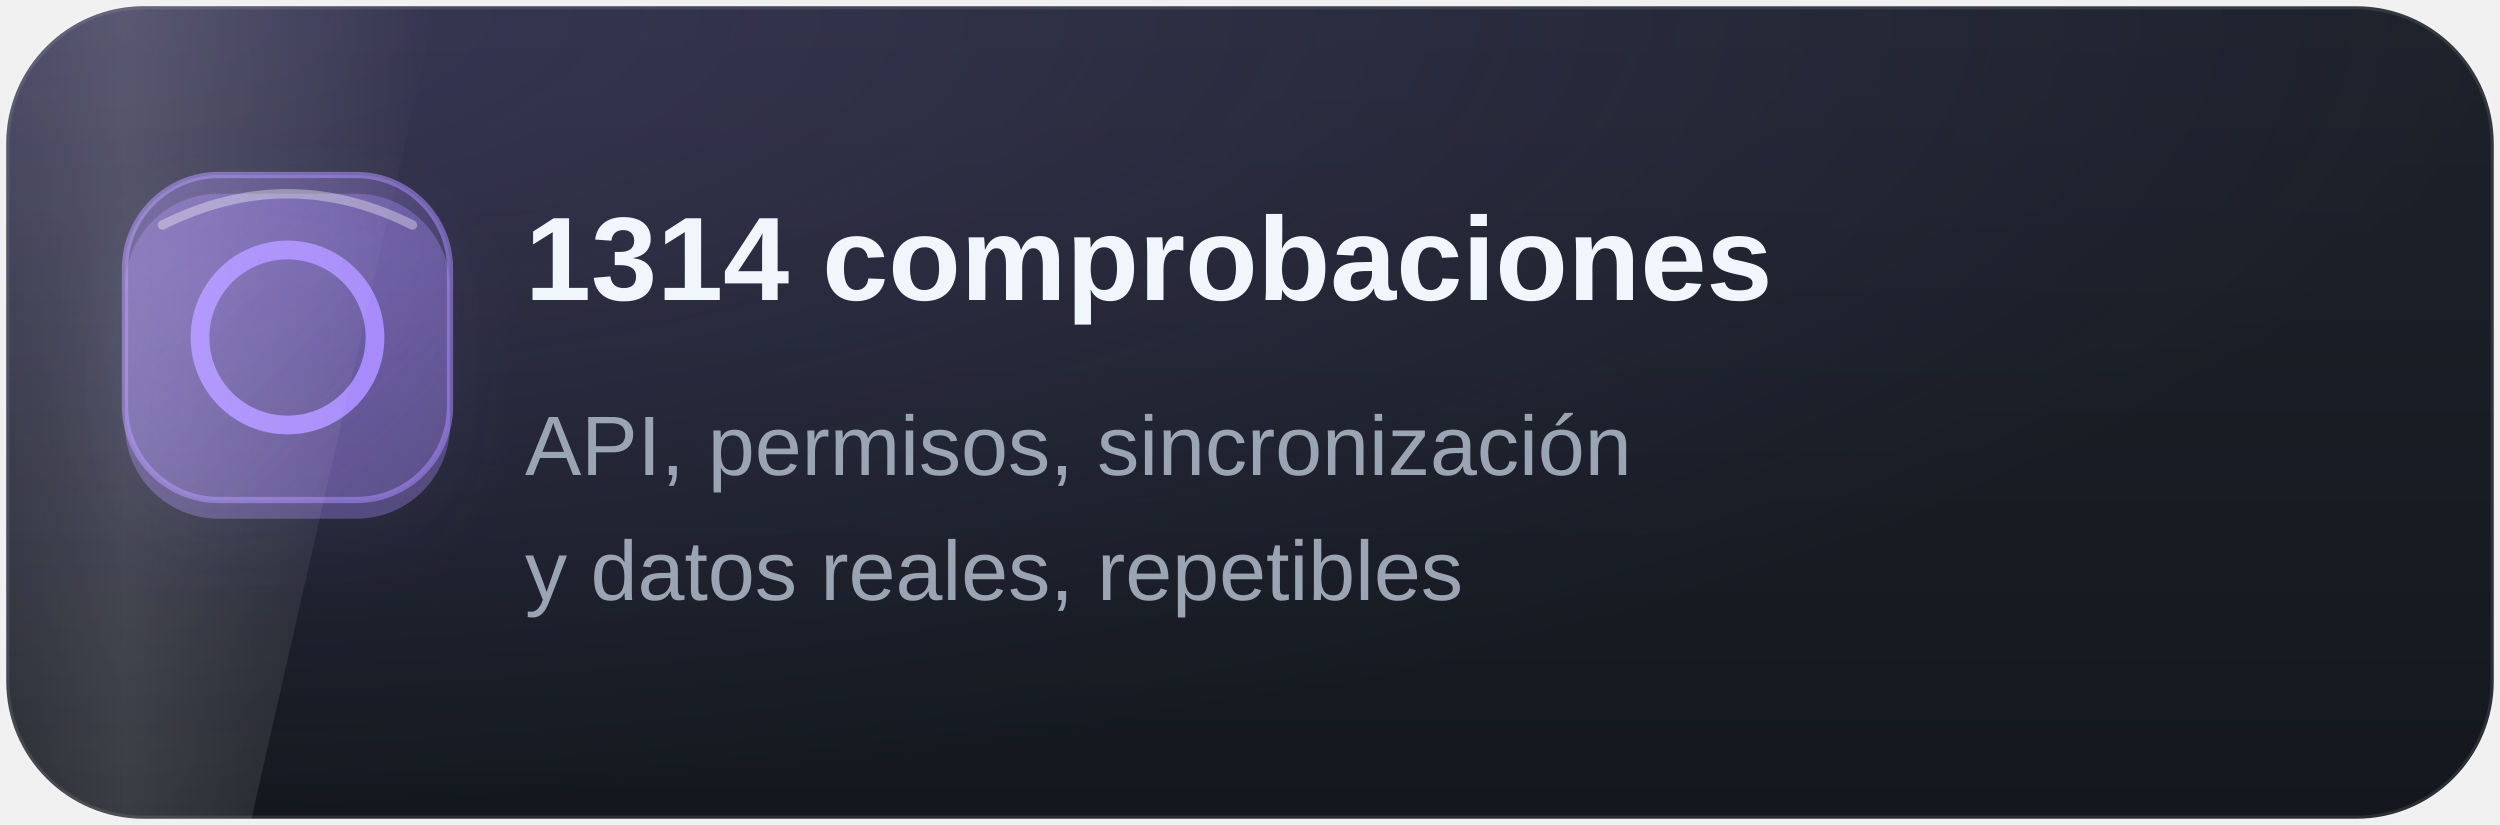
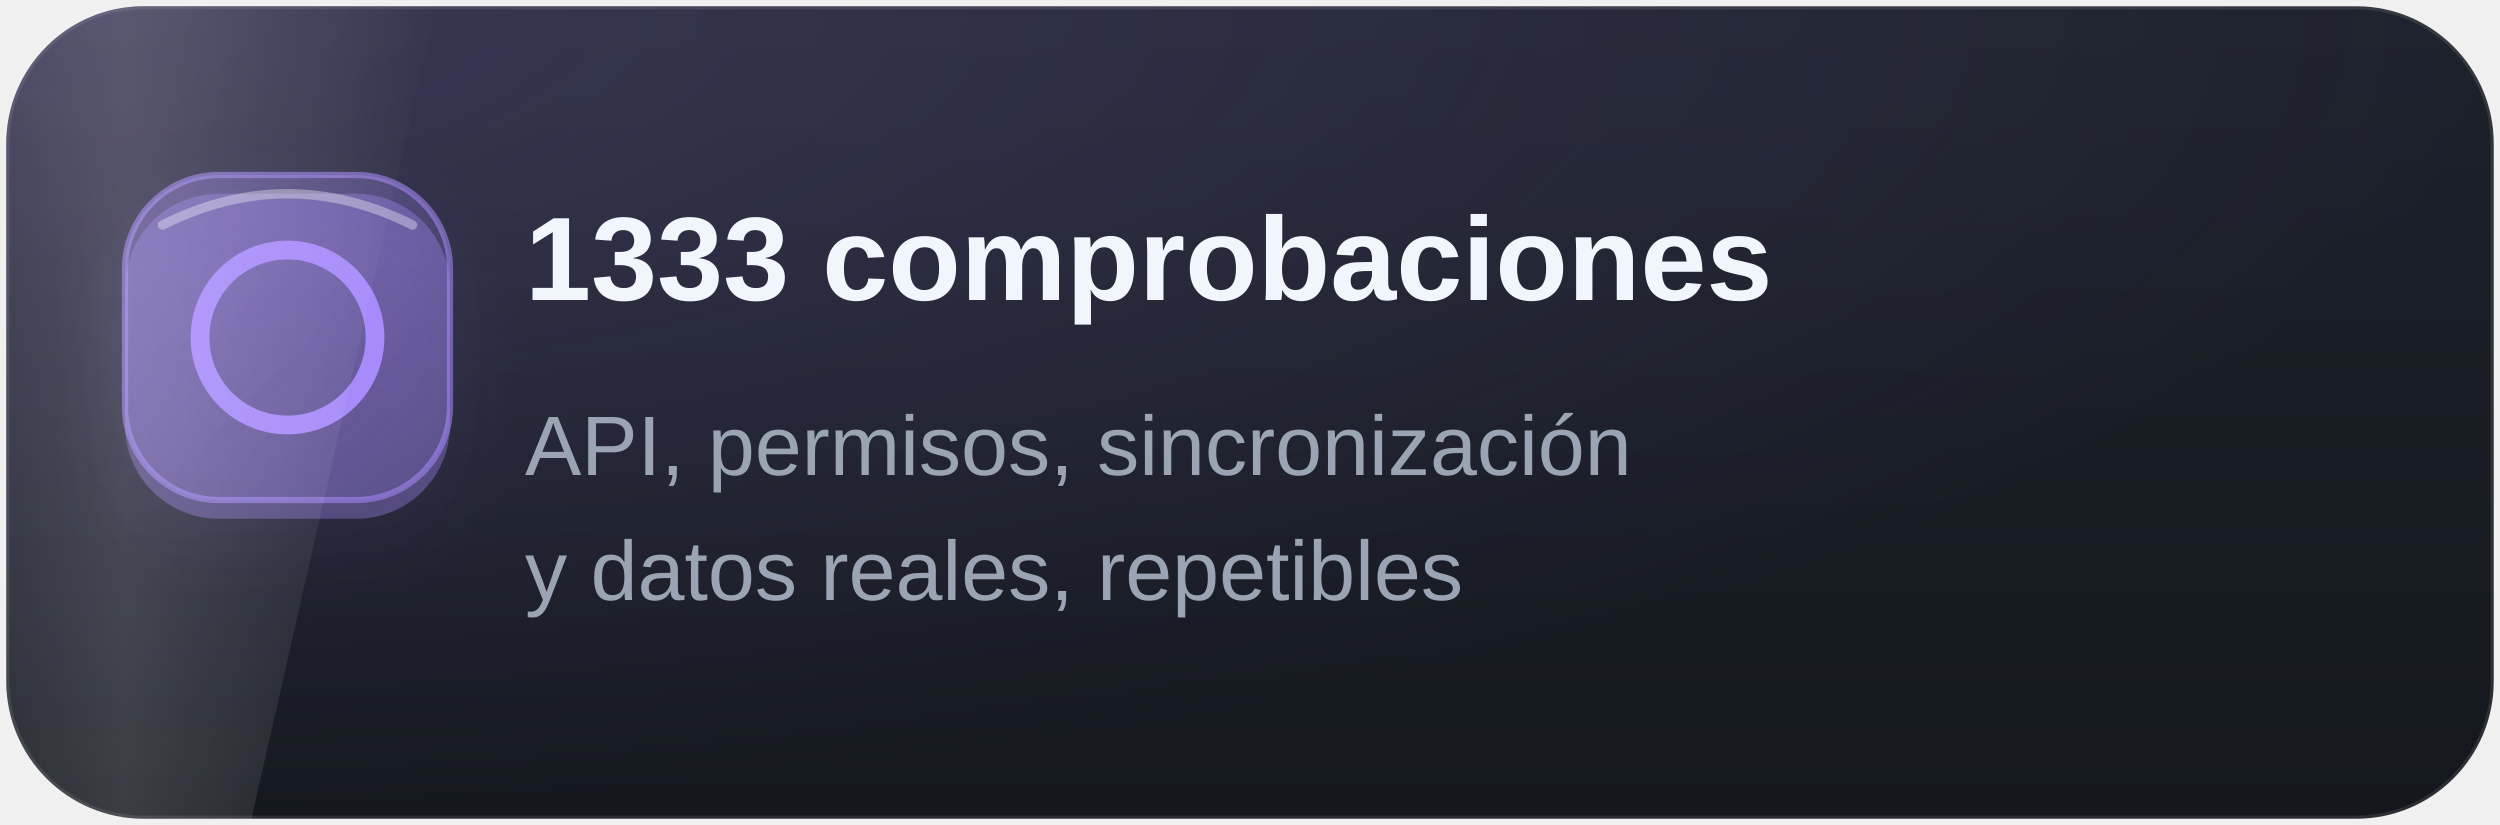
- <svg xmlns="http://www.w3.org/2000/svg" width="400" height="132" viewBox="0 0 400 132" role="img" aria-label="1314 comprobaciones">
+ <svg xmlns="http://www.w3.org/2000/svg" width="400" height="132" viewBox="0 0 400 132" role="img" aria-label="1333 comprobaciones">
  <defs>
    <linearGradient id="cg" x1="0" y1="0" x2="0" y2="1">
      <stop offset="0" stop-color="#1d222b" />
      <stop offset="1" stop-color="#14181e" />
    </linearGradient>
    <linearGradient id="ig" x1="0" y1="0" x2="1" y2="1">
      <stop offset="0" stop-color="#a78bfa" stop-opacity="0.38" />
      <stop offset="1" stop-color="#a78bfa" stop-opacity="0.08" />
    </linearGradient>
    <radialGradient id="glow" cx="0" cy="0" r="1">
      <stop offset="0" stop-color="#a78bfa" stop-opacity="0.22" />
      <stop offset="1" stop-color="#a78bfa" stop-opacity="0" />
    </radialGradient>
    <filter id="s" x="-20%" y="-20%" width="140%" height="160%">
      <feDropShadow dx="0" dy="6" stdDeviation="6" flood-color="#a78bfa" flood-opacity="0.35" />
    </filter>
    <linearGradient id="bri" x1="0" y1="0" x2="1" y2="0">
      <stop offset="0" stop-color="#fff" stop-opacity="0" />
      <stop offset="0.5" stop-color="#fff" stop-opacity="0.16" />
      <stop offset="1" stop-color="#fff" stop-opacity="0" />
    </linearGradient>
    <clipPath id="rec">
      <rect x="1" y="1" width="398" height="130" rx="22" />
    </clipPath>
    <style>
    .respira { animation: respira 4.5s ease-in-out 1.4s infinite; }
    .ico { animation: flota 3.8s ease-in-out 1.4s infinite; }
    .onda { fill: none; stroke: #a78bfa; stroke-width: 2; opacity: 0; transform-box: fill-box; transform-origin: center; animation: onda 3.2s ease-out 1.4s infinite; }
    .brillo { animation: barrido 6s ease-in-out 2.4s infinite; }
    .parpadeo { animation: parpadeo 2.4s ease-in-out 1.4s infinite; }
    .candado { transform-box: fill-box; transform-origin: 50% 100%; animation: candado 5s ease-in-out 1.4s infinite; }
    .rayo { stroke-dasharray: 100; animation: rayo 2.4s ease-in-out 1.4s infinite; }
    .trazo { stroke-dasharray: 100; stroke-dashoffset: 100; animation: trazo 4s ease-in-out 1.4s infinite; }
    .giro { stroke-dasharray: 100; animation: giro 4s ease-in-out 1.4s infinite; transform-box: fill-box; transform-origin: center; }
    .espera { animation: espera 3s ease-in-out 1.4s infinite; }
    .escudo { transform-box: fill-box; transform-origin: center; animation: escudo 3.2s ease-in-out 1.4s infinite; }
    .hoja { stroke-dasharray: 100; stroke-dashoffset: 100; animation: trazo 4.4s ease-in-out 1.4s infinite; }
    .lineas { animation: lineas 4.4s ease-in-out 1.4s infinite; }
    @keyframes respira { 0%, 100% { opacity: 0.6; } 50% { opacity: 1; } }
    @keyframes flota { 0%, 100% { transform: translateY(0); } 50% { transform: translateY(-2.5px); } }
    @keyframes onda { 0% { transform: scale(1); opacity: 0.55; } 70%, 100% { transform: scale(1.55); opacity: 0; } }
    @keyframes barrido { 0%, 55% { transform: translateX(-90px); } 100% { transform: translateX(520px); } }
    @keyframes parpadeo { 0%, 100% { opacity: 1; } 50% { opacity: 0.15; } }
    @keyframes candado { 0%, 70%, 100% { transform: translateY(0); } 80% { transform: translateY(-2px); } 90% { transform: translateY(0); } }
    @keyframes rayo { 0% { stroke-dashoffset: 100; opacity: 1; } 35%, 70% { stroke-dashoffset: 0; opacity: 1; } 85% { opacity: 0.25; } 100% { stroke-dashoffset: 0; opacity: 1; } }
    @keyframes trazo { 0%, 8% { stroke-dashoffset: 100; } 40%, 82% { stroke-dashoffset: 0; } 100% { stroke-dashoffset: -100; } }
    @keyframes giro { 0% { stroke-dashoffset: 100; } 45%, 100% { stroke-dashoffset: 0; } }
    @keyframes espera { 0%, 100% { opacity: 1; } 50% { opacity: 0.35; } }
    @keyframes escudo { 0%, 100% { transform: scale(1); } 50% { transform: scale(1.07); } }
    @keyframes lineas { 0%, 20% { opacity: 0.2; } 45%, 85% { opacity: 1; } 100% { opacity: 0.2; } }
    @media (prefers-reduced-motion: reduce) { *, *::before, *::after { animation: none !important; } .anim { display: none; } }
    </style>
  </defs>
  <rect x="1" y="1" width="398" height="130" rx="22" fill="url(#cg)" stroke="#ffffff" stroke-opacity="0.1" />
  <rect x="1" y="1" width="398" height="130" rx="22" fill="url(#glow)" class="respira" />
  <g transform="translate(20 28)">
    <circle class="onda" cx="26" cy="26" r="26" />
    <g class="ico">
      <rect y="3" width="52" height="52" rx="15" fill="#a78bfa" fill-opacity="0.35" />
      <rect width="52" height="52" rx="15" fill="url(#ig)" stroke="#a78bfa" stroke-opacity="0.55" filter="url(#s)" />
      <path d="M6 8 Q26 -2 46 8" fill="none" stroke="#fff" stroke-opacity="0.35" stroke-width="1.5" stroke-linecap="round" />
      <circle class="giro" pathLength="100" cx="26" cy="26" r="14" fill="none" stroke="#a78bfa" stroke-width="3" />
      <path class="trazo" pathLength="100" d="M19 26.5 L24 31.5 L33.5 21" fill="none" stroke="#a78bfa" stroke-width="3.2" stroke-linecap="round" stroke-linejoin="round" />
    </g>
  </g>
-   <text x="84" y="48" font-family="'Segoe UI', 'Helvetica Neue', Arial, sans-serif" font-size="19" font-weight="700" fill="#f0f6fc">1314 comprobaciones</text>
+   <text x="84" y="48" font-family="'Segoe UI', 'Helvetica Neue', Arial, sans-serif" font-size="19" font-weight="700" fill="#f0f6fc">1333 comprobaciones</text>
  <text x="84" y="76" font-family="'Segoe UI', 'Helvetica Neue', Arial, sans-serif" font-size="13.5" fill="#9aa4b2">API, permisos, sincronización</text>
  <text x="84" y="96" font-family="'Segoe UI', 'Helvetica Neue', Arial, sans-serif" font-size="13.5" fill="#9aa4b2">y datos reales, repetibles</text>
  <g clip-path="url(#rec)">
    <path class="brillo" d="M0 0H70L40 132H-30Z" fill="url(#bri)" />
  </g>
</svg>
